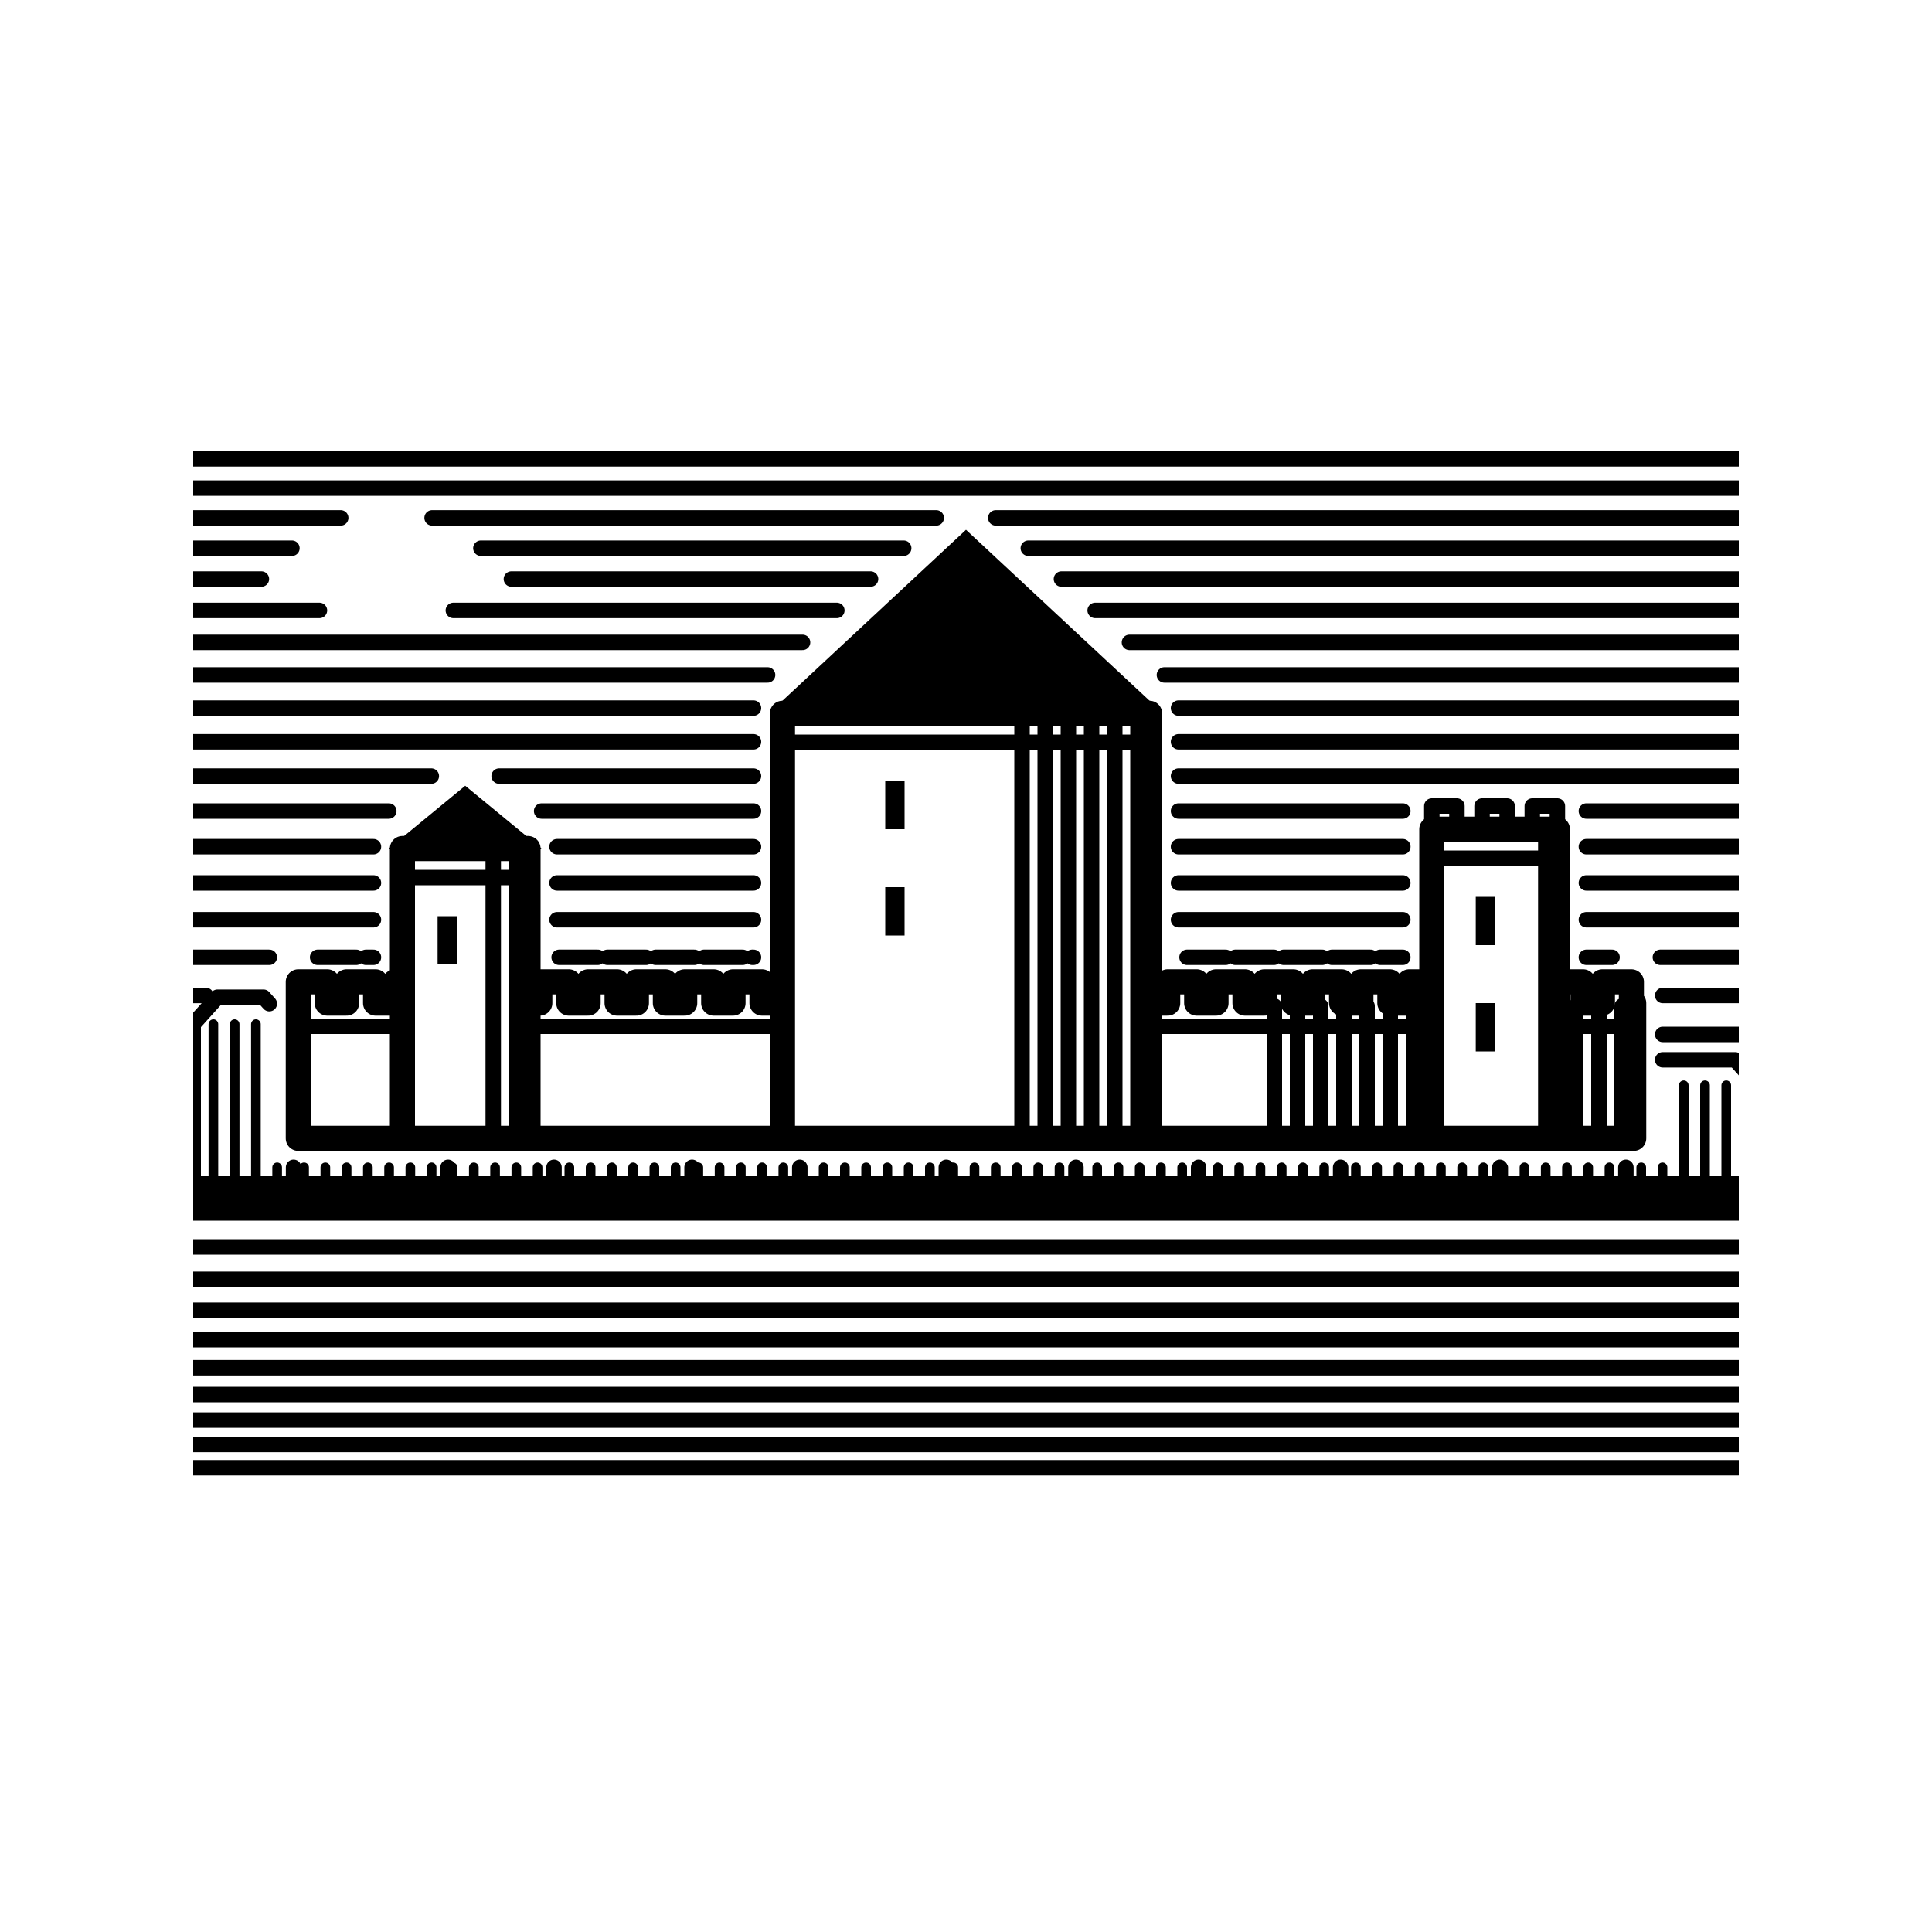
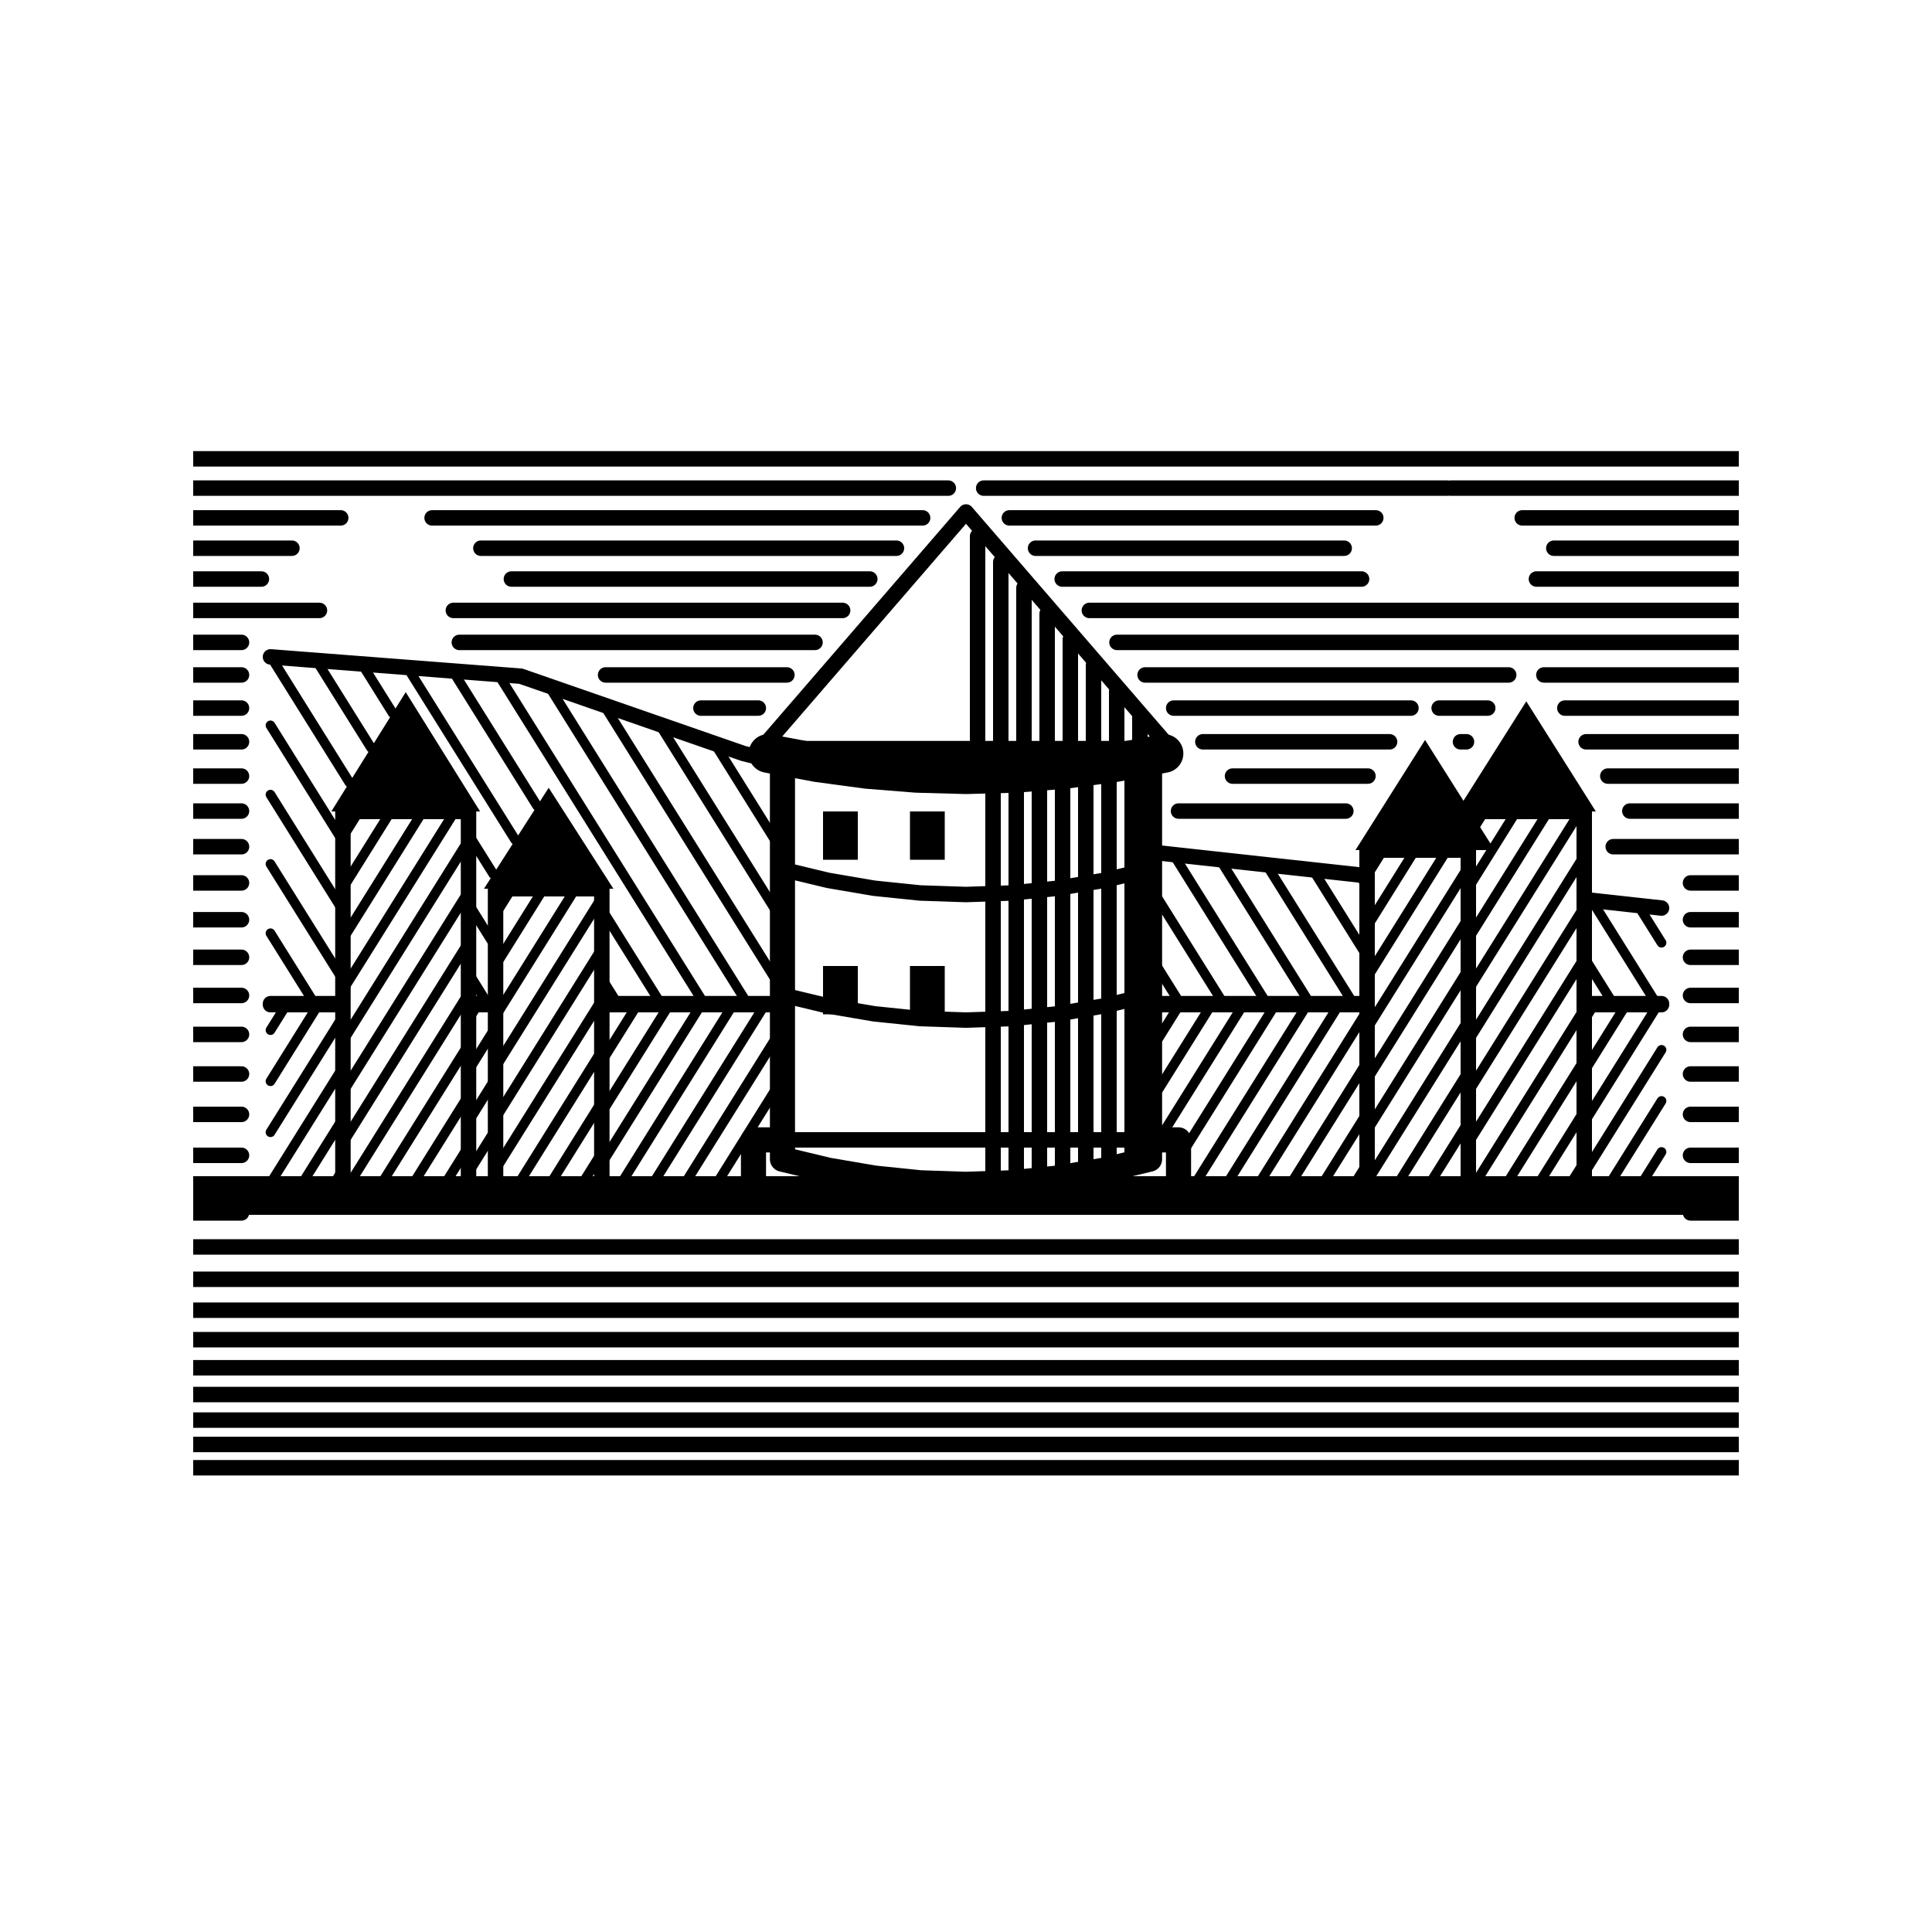
<svg xmlns="http://www.w3.org/2000/svg" viewBox="0 0 200 200">
  <defs>
    <clipPath id="w">
      <path d="M20 46L180 46L180 154L20 154Z" />
    </clipPath>
  </defs>
  <g clip-path="url(#w)" fill="none" stroke="#000" stroke-linecap="round" stroke-linejoin="round">
-     <path d="M79.6 73.84L100 54.84L120.4 73.84ZM91.64 80.84L93.64 80.84L93.64 85.84L91.64 85.84ZM91.64 91.84L93.64 91.84L93.64 96.84L91.64 96.84ZM40.26 87.84L48.16 81.34L56.06 87.84ZM45.3 94.84L47.3 94.84L47.3 99.84L45.3 99.84ZM152.77 92.84L154.77 92.84L154.77 97.84L152.77 97.84ZM152.77 103.84L154.77 103.84L154.77 108.84L152.77 108.84Z" fill="#000" stroke="none" />
-     <path d="M28.69 120.84L28.69 123.76M26.49 106.02L26.49 123.76M24.29 106.02L24.29 123.76M22.09 106.02L22.09 123.76M44.68 120.84L44.68 123.76M42.48 120.84L42.48 123.76M40.28 120.84L40.28 123.76M38.08 120.84L38.08 123.76M35.88 120.84L35.88 123.76M33.68 120.84L33.68 123.76M31.48 120.84L31.48 123.76M55.65 120.84L55.65 123.76M53.45 120.84L53.45 123.76M51.25 120.84L51.25 123.76M49.05 120.84L49.05 123.76M46.85 120.84L46.85 123.76M69.94 120.84L69.94 123.76M67.74 120.84L67.74 123.76M65.54 120.84L65.54 123.76M63.34 120.84L63.34 123.76M61.14 120.84L61.14 123.76M58.94 120.84L58.94 123.76M81.09 120.84L81.09 123.76M78.89 120.84L78.89 123.76M76.69 120.84L76.69 123.76M74.49 120.84L74.49 123.76M72.29 120.84L72.29 123.76M96.26 120.84L96.26 123.76M94.06 120.84L94.06 123.76M91.86 120.84L91.86 123.76M89.66 120.84L89.66 123.76M87.46 120.84L87.46 123.76M85.26 120.84L85.26 123.76M83.06 120.84L83.06 123.76M109.68 120.84L109.68 123.76M107.48 120.84L107.48 123.76M105.28 120.84L105.28 123.76M103.08 120.84L103.08 123.76M100.88 120.84L100.88 123.76M98.68 120.84L98.68 123.76M122.38 120.84L122.38 123.76M120.18 120.84L120.18 123.76M117.98 120.84L117.98 123.76M115.78 120.84L115.78 123.76M113.58 120.84L113.58 123.76M137.08 120.84L137.08 123.76M134.88 120.84L134.88 123.76M132.68 120.84L132.68 123.76M130.48 120.84L130.48 123.76M128.28 120.84L128.28 123.76M126.08 120.84L126.08 123.76M153.56 120.84L153.56 123.76M151.36 120.84L151.36 123.76M149.16 120.84L149.16 123.76M146.96 120.84L146.96 123.76M144.76 120.84L144.76 123.76M142.56 120.84L142.56 123.76M140.36 120.84L140.36 123.76M166.61 120.84L166.61 123.76M164.41 120.84L164.41 123.76M162.21 120.84L162.21 123.76M160.01 120.84L160.01 123.76M157.81 120.84L157.81 123.76M155.61 120.84L155.61 123.76M180.9 112.35L180.9 123.76M178.7 112.35L178.7 123.76M176.5 112.35L176.5 123.76M174.3 112.35L174.3 123.76M172.1 120.84L172.1 123.76M169.9 120.84L169.9 123.76" stroke-width="1" />
-     <path d="M20 47.5L180 47.5M20 50.53L180 50.53M20 53.61L35.27 53.61M44.73 53.61L96.92 53.61M103.08 53.61L180 53.61M20 56.75L30.22 56.75M49.78 56.75L93.55 56.75M106.45 56.75L180 56.75M20 59.94L27.06 59.94M52.94 59.94L90.12 59.94M109.88 59.94L180 59.94M20 63.19L33.07 63.19M46.93 63.19L86.63 63.19M113.37 63.19L180 63.19M20 66.5L83.08 66.5M116.92 66.5L180 66.5M20 69.87L79.46 69.87M120.54 69.87L180 69.87M20 73.3L78 73.3M122 73.3L180 73.3M20 76.79L78 76.79M122 76.79L180 76.79M20 80.34L44.65 80.34M51.67 80.34L78 80.34M122 80.34L180 80.34M20 83.96L40.25 83.96M56.07 83.96L78 83.96M122 83.96L145.22 83.96M164.22 83.96L180 83.96M20 87.65L38.66 87.65M57.66 87.65L78 87.65M122 87.65L145.22 87.65M164.22 87.65L180 87.65M20 91.4L38.66 91.4M57.66 91.4L78 91.4M122 91.4L145.22 91.4M164.22 91.4L180 91.4M20 95.21L38.66 95.21M57.66 95.21L78 95.21M122 95.21L145.22 95.21M164.22 95.21L180 95.21M20 99.1L27.88 99.1M32.88 99.1L36.88 99.1M37.88 99.1L38.66 99.1M57.88 99.1L61.88 99.1M62.88 99.1L66.88 99.1M67.88 99.1L71.88 99.1M72.88 99.1L76.88 99.1M77.88 99.1L78 99.1M122.88 99.1L126.88 99.1M127.88 99.1L131.88 99.1M132.88 99.1L136.88 99.1M137.88 99.1L141.88 99.1M142.88 99.1L145.22 99.1M164.22 99.1L166.88 99.1M171.88 99.1L180 99.1M20 103.05L21.32 103.05M172.12 103.05L180 103.05M172.12 107.08L180 107.08M20 123.76L20 106.02L22.51 103.23L27.28 103.23L27.88 103.9M30.39 123.76L30.39 120.84M46.38 123.76L46.38 120.84M57.35 123.76L57.35 120.84M71.64 123.76L71.64 120.84M82.79 123.76L82.79 120.84M97.96 123.76L97.96 120.84M111.38 123.76L111.38 120.84M124.08 123.76L124.08 120.84M138.78 123.76L138.78 120.84M155.26 123.76L155.26 120.84M168.31 123.76L168.31 120.84M172.12 109.71L179.63 109.71L182 112.35L182 123.76M20 125.56L180 125.56M20 129.08L180 129.08M20 132.43L180 132.43M20 135.63L180 135.63M20 138.68L180 138.68M20 141.59L180 141.59M20 144.36L180 144.36M20 147.01L180 147.01M20 149.53L180 149.53M20 151.94L180 151.94M167.92 104.14L167.92 117.54M165.52 104.14L165.52 117.54M163.12 104.14L163.12 117.54M146.32 104.14L146.32 117.54M143.92 104.14L143.92 117.54M141.52 104.14L141.52 117.54M139.12 104.14L139.12 117.54M136.72 104.14L136.72 117.54M134.32 104.14L134.32 117.54M131.92 104.14L131.92 117.54M30.88 106.24L41.66 106.24M54.66 106.24L81 106.24M119 106.24L148.22 106.24M161.22 106.24L169.12 106.24M117.8 75.14L117.8 117.54M115.4 75.14L115.4 117.54M113 75.14L113 117.54M110.6 75.14L110.6 117.54M108.2 75.14L108.2 117.54M105.8 75.14L105.8 117.54M81 76.84L119 76.84M53.46 89.14L53.46 117.54M51.06 89.14L51.06 117.54M41.66 90.84L54.66 90.84M160.02 87.14L160.02 117.54M148.22 88.84L161.22 88.84M148.22 83.44L150.82 83.44L150.82 85.84L148.22 85.84ZM153.42 83.44L156.02 83.44L156.02 85.84L153.42 85.84ZM158.62 83.44L161.22 83.44L161.22 85.84L158.62 85.84Z" stroke-width="1.6" />
-     <path d="M30.88 103.84L30.88 101.64L33.88 101.64L33.88 103.84L35.88 103.84L35.88 101.64L38.88 101.64L38.88 103.84L40.88 103.84L40.88 101.64L41.66 101.64M54.66 103.84L55.88 103.84L55.88 101.64L58.88 101.64L58.88 103.84L60.88 103.84L60.88 101.64L63.88 101.64L63.88 103.84L65.88 103.84L65.88 101.64L68.88 101.64L68.88 103.84L70.88 103.84L70.88 101.64L73.88 101.64L73.88 103.84L75.88 103.84L75.88 101.64L78.88 101.64L78.88 103.84L80.88 103.84L80.88 101.64L81 101.64M119 103.84L120.88 103.84L120.88 101.64L123.88 101.64L123.88 103.84L125.88 103.84L125.88 101.64L128.88 101.64L128.88 103.84L130.88 103.84L130.88 101.64L133.88 101.64L133.88 103.84L135.88 103.84L135.88 101.64L138.88 101.64L138.88 103.84L140.88 103.84L140.88 101.64L143.88 101.64L143.88 103.84L145.88 103.84L145.88 101.64L148.22 101.64M161.22 101.64L163.88 101.64L163.88 103.84L165.88 103.84L165.88 101.64L168.88 101.64L168.88 103.84L169.12 103.84L169.12 117.84L161.22 117.84L148.22 117.84L119 117.84L81 117.84L54.66 117.84L41.66 117.84L30.88 117.84L30.88 103.84M81 73.84L119 73.84L119 117.84L81 117.84ZM41.66 87.84L54.66 87.84L54.66 117.84L41.66 117.84ZM148.22 85.84L150.82 85.84L153.42 85.84L156.02 85.84L158.62 85.84L161.22 85.84L161.22 117.84L148.22 117.84L148.22 85.84" stroke-width="2.6" />
-     <path d="M20 123.76L180 123.76" stroke-width="4" />
+     <path d="M34.3 84L42 71.65L49.7 84ZM50.1 92L56.8 81.55L63.5 92ZM140.32 88L147.52 76.6L154.72 88ZM150.8 84L158 72.6L165.2 84ZM85.2 84L88.8 84L88.8 89L85.2 89ZM94.2 84L97.8 84L97.8 89L94.2 89ZM85.2 100L88.8 100L88.8 105L85.2 105ZM94.2 100L97.8 100L97.8 105L94.2 105Z" fill="#000" stroke="none" />
+     <path d="M169.59 93.74L172 97.59M164.78 93.21L171.53 104M164 99.12L167.05 104M140.73 90.57L141.52 91.83M135.92 90.04L141.52 99M131.11 89.52L140.16 104M126.3 88.99L135.68 104M121.49 88.46L131.2 104M119 91.65L126.72 104M119 98.82L122.24 104M79.5 78.63L81 81.03M73.98 76.96L81 88.2M68.26 74.98L81 95.37M62.53 72.99L81 102.54M56.81 71L77.43 104M51.59 69.82L72.95 104M46.88 69.46L55.6 83.42M62.3 94.13L68.47 104M42.17 69.09L53.34 86.95M62.3 101.3L63.99 104M37.47 68.73L40.65 73.82M48.5 86.39L51.07 90.49M32.76 68.37L38.41 77.41M48.5 93.56L51.3 98.04M28.05 68L36.17 81M48.5 100.73L50.54 104M28 75.09L35.5 87.1M28 82.26L35.5 94.27M28 89.44L35.5 101.44M28 96.61L32.62 104M28 103.78L28.14 104M28 106.64L29.65 104M28 111.93L32.95 104M28 117.21L35.5 105.21M28 122.49L35.5 110.49M30.36 124L35.5 115.77M33.66 124L35.5 121.06M48.5 105.54L49.46 104M48.5 110.82L51.3 106.34M48.5 116.11L51.3 111.62M48.5 121.39L51.3 116.91M50.17 124L51.3 122.19M62.3 104.59L62.67 104M62.3 109.87L65.97 104M62.3 115.16L69.27 104M62.3 120.44L72.57 104M63.38 124L75.87 104M66.68 124L79.18 104M69.98 124L81 106.37M73.28 124L81 111.65M76.58 124L78 121.73M80.33 118L81 116.93M119 108.96L122.1 104M119 114.24L125.4 104M119.95 118L128.7 104M122 120.01L132 104M122.81 124L135.31 104M126.11 124L138.61 104M129.41 124L141.52 104.62M132.71 124L141.52 109.91M136.01 124L141.52 115.19M139.32 124L141.52 120.47M164 105.63L165.02 104M164 110.92L168.32 104M164 116.2L171.62 104M164 121.48L172 108.68M165.73 124L172 113.97M169.03 124L172 119.25M35.5 86.64L37.15 84M35.5 91.93L40.45 84M35.5 97.21L43.75 84M35.5 102.49L47.06 84M35.5 107.78L48.5 86.97M35.5 113.06L48.5 92.26M35.5 118.34L48.5 97.54M35.5 123.63L48.5 102.82M38.57 124L48.5 108.11M41.87 124L48.5 113.39M45.17 124L48.5 118.68M51.3 94.64L52.95 92M51.3 99.93L56.25 92M51.3 105.21L59.55 92M51.3 110.49L62.3 92.89M51.3 115.78L62.3 98.17M51.3 121.06L62.3 103.46M52.77 124L62.3 108.74M56.07 124L62.3 114.02M59.37 124L62.3 119.31M141.52 90.64L143.17 88M141.52 95.93L146.47 88M141.52 101.21L149.77 88M141.52 106.49L152 89.72M141.52 111.78L152 95.01M141.52 117.06L152 100.29M141.52 122.34L152 105.57M143.79 124L152 110.86M147.09 124L152 116.14M150.39 124L152 121.42M152 86.64L153.65 84M152 91.93L156.95 84M152 97.21L160.25 84M152 102.49L163.56 84M152 107.78L164 88.57M152 113.06L164 93.86M152 118.34L164 99.14M152 123.63L164 104.42M155.07 124L164 109.71M158.37 124L164 114.99M161.67 124L164 120.28" stroke-width="1" />
+     <path d="M20 47.5L180 47.5M20 50.53L98.17 50.53M101.83 50.53L149.83 50.53M150.17 50.53L180 50.53M20 53.61L35.27 53.61M44.73 53.61L95.51 53.61M104.49 53.61L142.42 53.61M157.58 53.61L180 53.61M20 56.75L30.22 56.75M49.78 56.75L92.8 56.75M107.2 56.75L139.15 56.75M160.85 56.75L180 56.75M20 59.94L27.06 59.94M52.94 59.94L90.04 59.94M109.96 59.94L140.95 59.94M159.05 59.94L180 59.94M20 63.19L33.07 63.19M46.93 63.19L87.23 63.19M112.77 63.19L180 63.19M20 66.5L25 66.5M47.55 66.5L84.37 66.5M115.63 66.5L180 66.5M20 69.87L25 69.87M62.69 69.87L81.46 69.87M118.54 69.87L156.18 69.87M159.82 69.87L180 69.87M20 73.3L25 73.3M72.56 73.3L78.5 73.3M121.5 73.3L146.06 73.3M148.98 73.3L154.01 73.3M161.99 73.3L180 73.3M20 76.79L25 76.79M124.52 76.79L143.85 76.79M151.19 76.79L151.81 76.79M164.19 76.79L180 76.79M20 80.34L25 80.34M127.59 80.34L141.61 80.34M166.44 80.34L180 80.34M20 83.96L25 83.96M122 83.96L139.32 83.96M168.72 83.96L180 83.96M20 87.65L25 87.65M167 87.65L180 87.65M20 91.4L25 91.4M175 91.4L180 91.4M20 95.21L25 95.21M175 95.21L180 95.21M20 99.1L25 99.1M175 99.1L180 99.1M20 103.05L25 103.05M175 103.05L180 103.05M20 107.08L25 107.08M175 107.08L180 107.08M20 111.18L25 111.18M175 111.18L180 111.18M20 115.36L25 115.36M175 115.36L180 115.36M20 119.6L25 119.6M175 119.6L180 119.6M20 125.56L25 125.56M175 125.56L180 125.56M20 129.08L180 129.08M20 132.43L180 132.43M20 135.63L180 135.63M20 138.68L180 138.68M20 141.59L180 141.59M20 144.36L180 144.36M20 147.01L180 147.01M20 149.53L180 149.53M20 151.94L180 151.94M28 68L53.92 70L76.96 78L81 79M119 88.19L141.52 90.66M164 93.12L172 94M28 104L35.5 104M48.5 104L51.3 104M62.3 104L81 104M119 104L141.52 104M164 104L172 104M28 103.9L35.5 103.9M48.5 103.9L51.3 103.9M62.3 103.9L81 103.9M119 103.9L141.52 103.9M164 103.9L172 103.9M35.5 84L48.5 84L48.5 124L35.5 124ZM51.3 92L62.3 92L62.3 124L51.3 124ZM141.52 88L152 88M153.52 124L152 124L141.52 124L141.52 88M152 84L164 84L164 124L152 124ZM117.2 79.3L117.2 119.85M114.8 79.3L114.8 120.94M112.4 79.3L112.4 121.63M110 79.3L110 122.17M107.6 79.3L107.6 122.36M105.2 79.3L105.2 122.33M102.8 79.3L102.8 122.09M81 103L85.75 104.14L90.5 104.95L95.25 105.44L100 105.6L104.75 105.44L109.5 104.95L114.25 104.14L119 103M81 90L85.75 91.14L90.5 91.95L95.25 92.44L100 92.6L104.75 92.44L109.5 91.95L114.25 91.14L119 90M78 118L122 118M78.4 78L100 53L121.6 78ZM120.4 76.87L120.4 77.8M118 74.2L118 77.8M115.6 71.53L115.6 77.8M113.2 68.86L113.2 77.8M110.8 66.19L110.8 77.8M108.4 63.52L108.4 77.8M106 60.85L106 77.8M103.6 58.18L103.6 77.8M101.2 55.51L101.2 77.8" stroke-width="1.6" />
+     <path d="M78 124L78 118L81 118M119 120L119 118L122 118L122 124L78 124M81 78L119 78L119 120L114.25 121.14L109.5 121.95L104.75 122.44L100 122.6L95.25 122.44L90.5 121.95L85.75 121.14L81 120Z" stroke-width="2.6" />
+     <path d="M79.5 78L84.63 78.96L89.75 79.65L94.88 80.06L100 80.2L105.13 80.06L110.25 79.65L115.38 78.96L120.5 78M20 123.76L180 123.76" stroke-width="4" />
  </g>
</svg>
